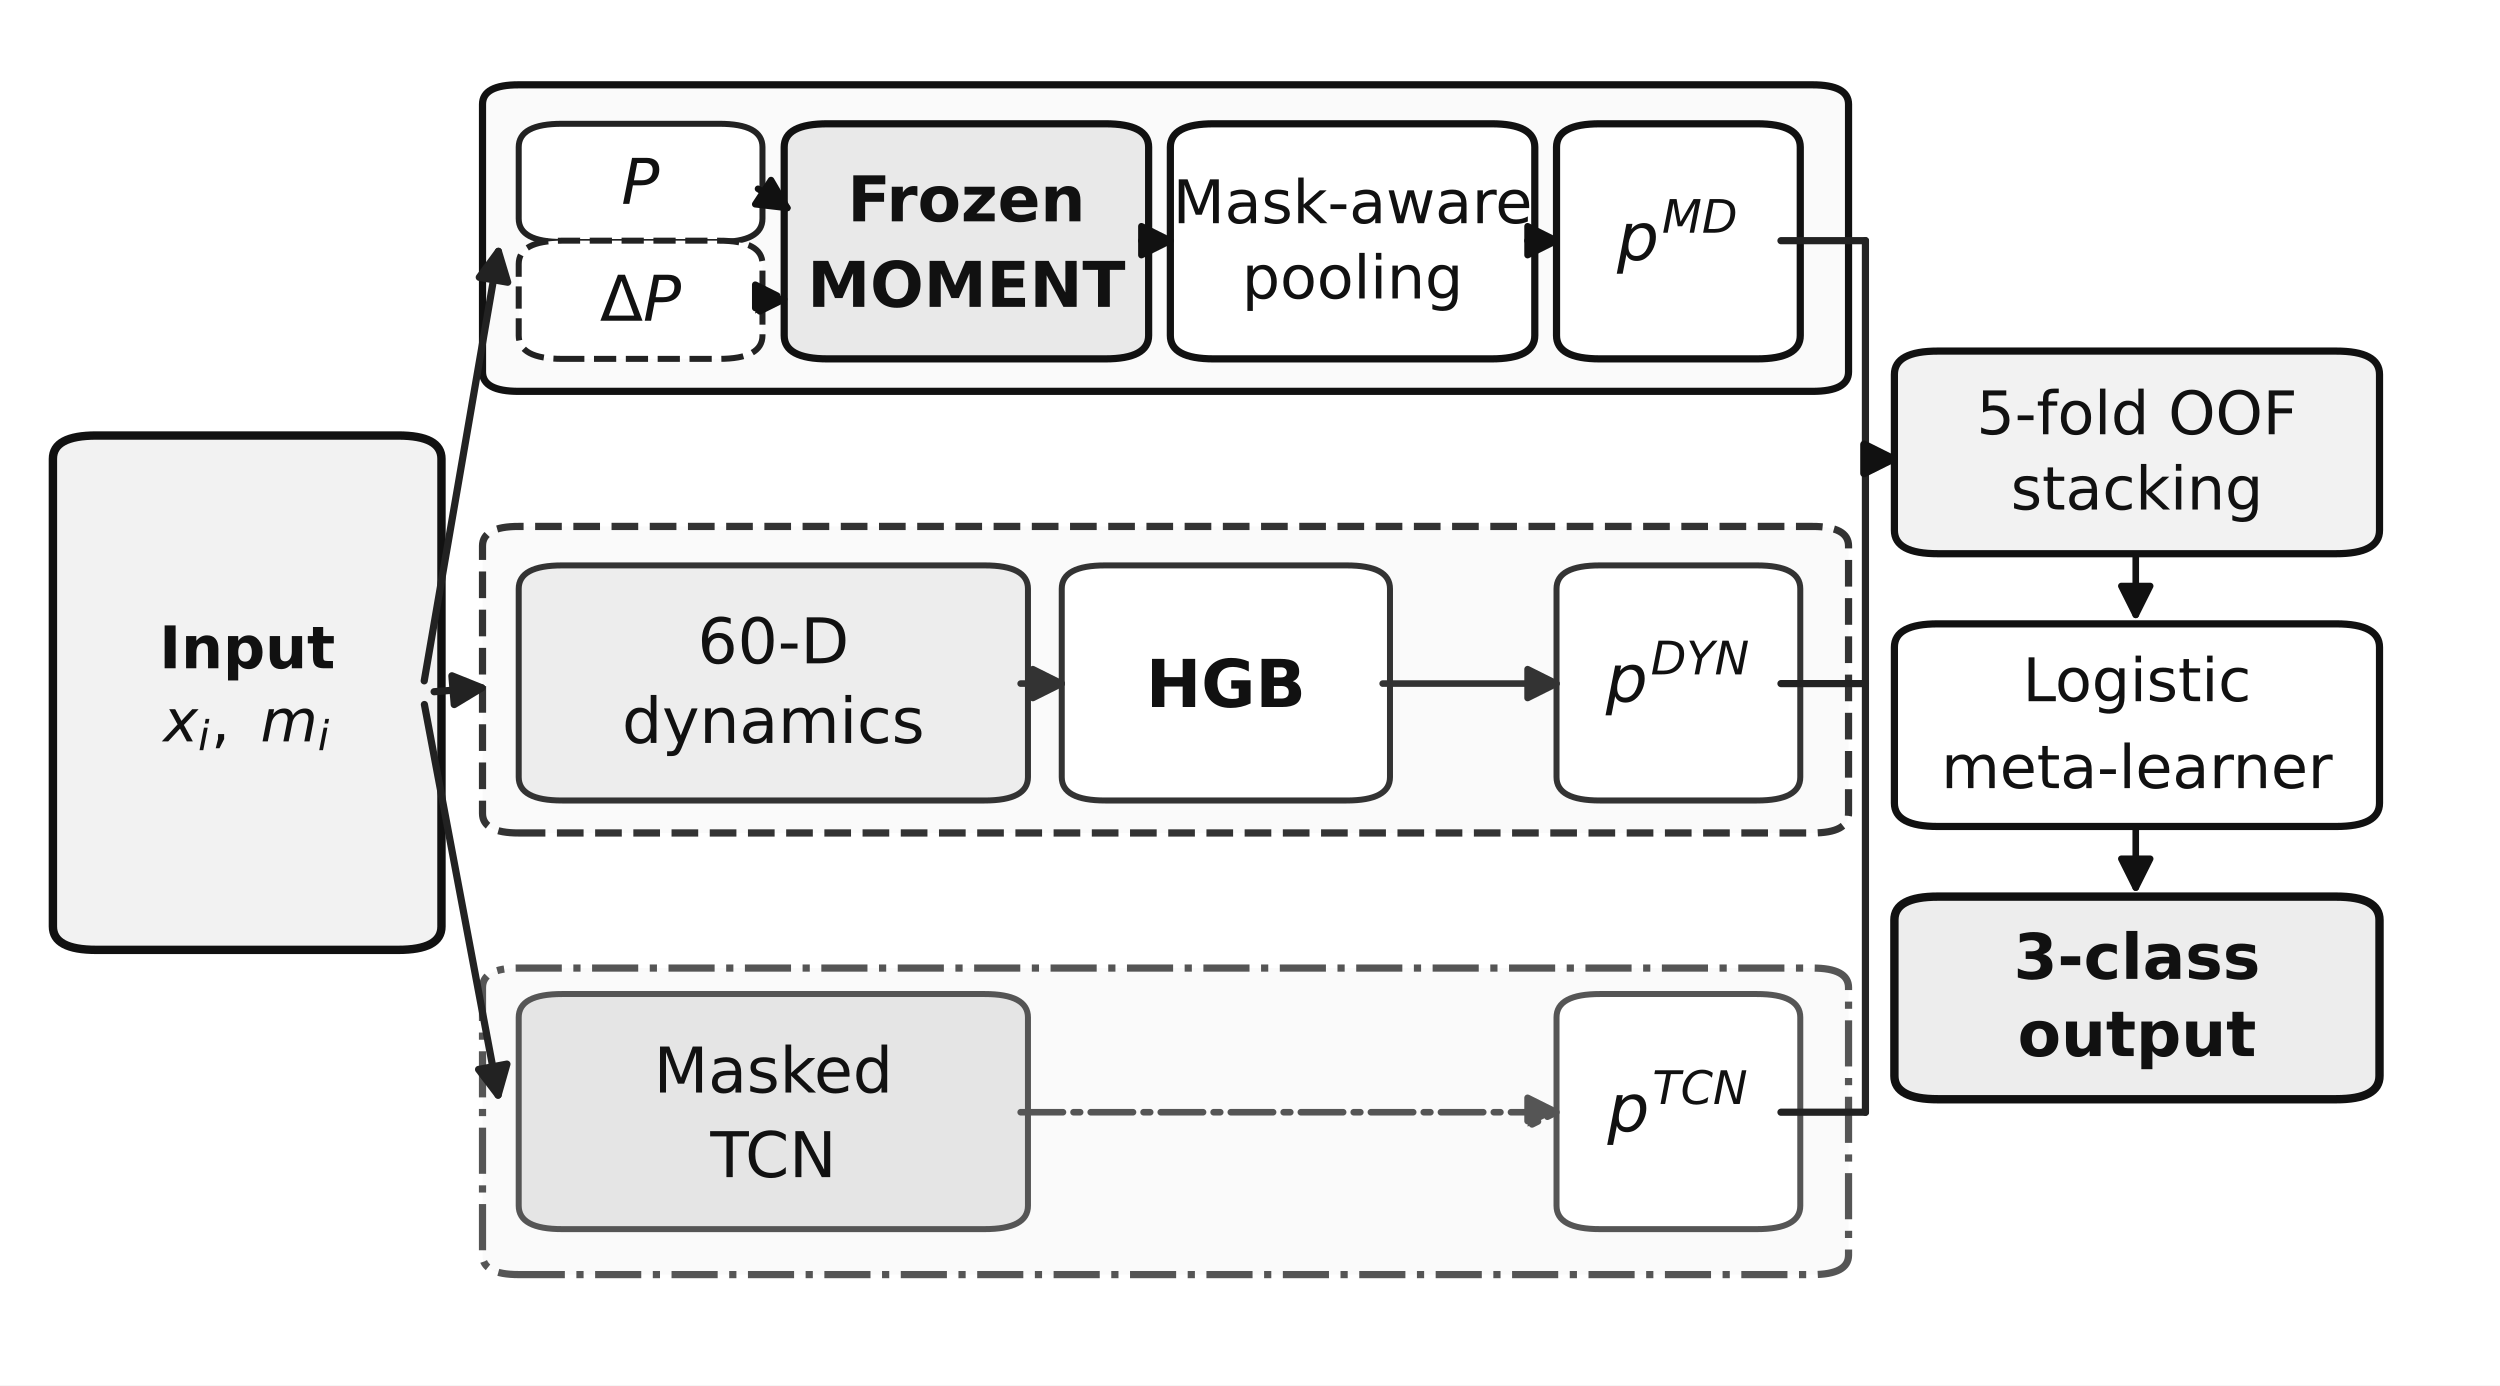
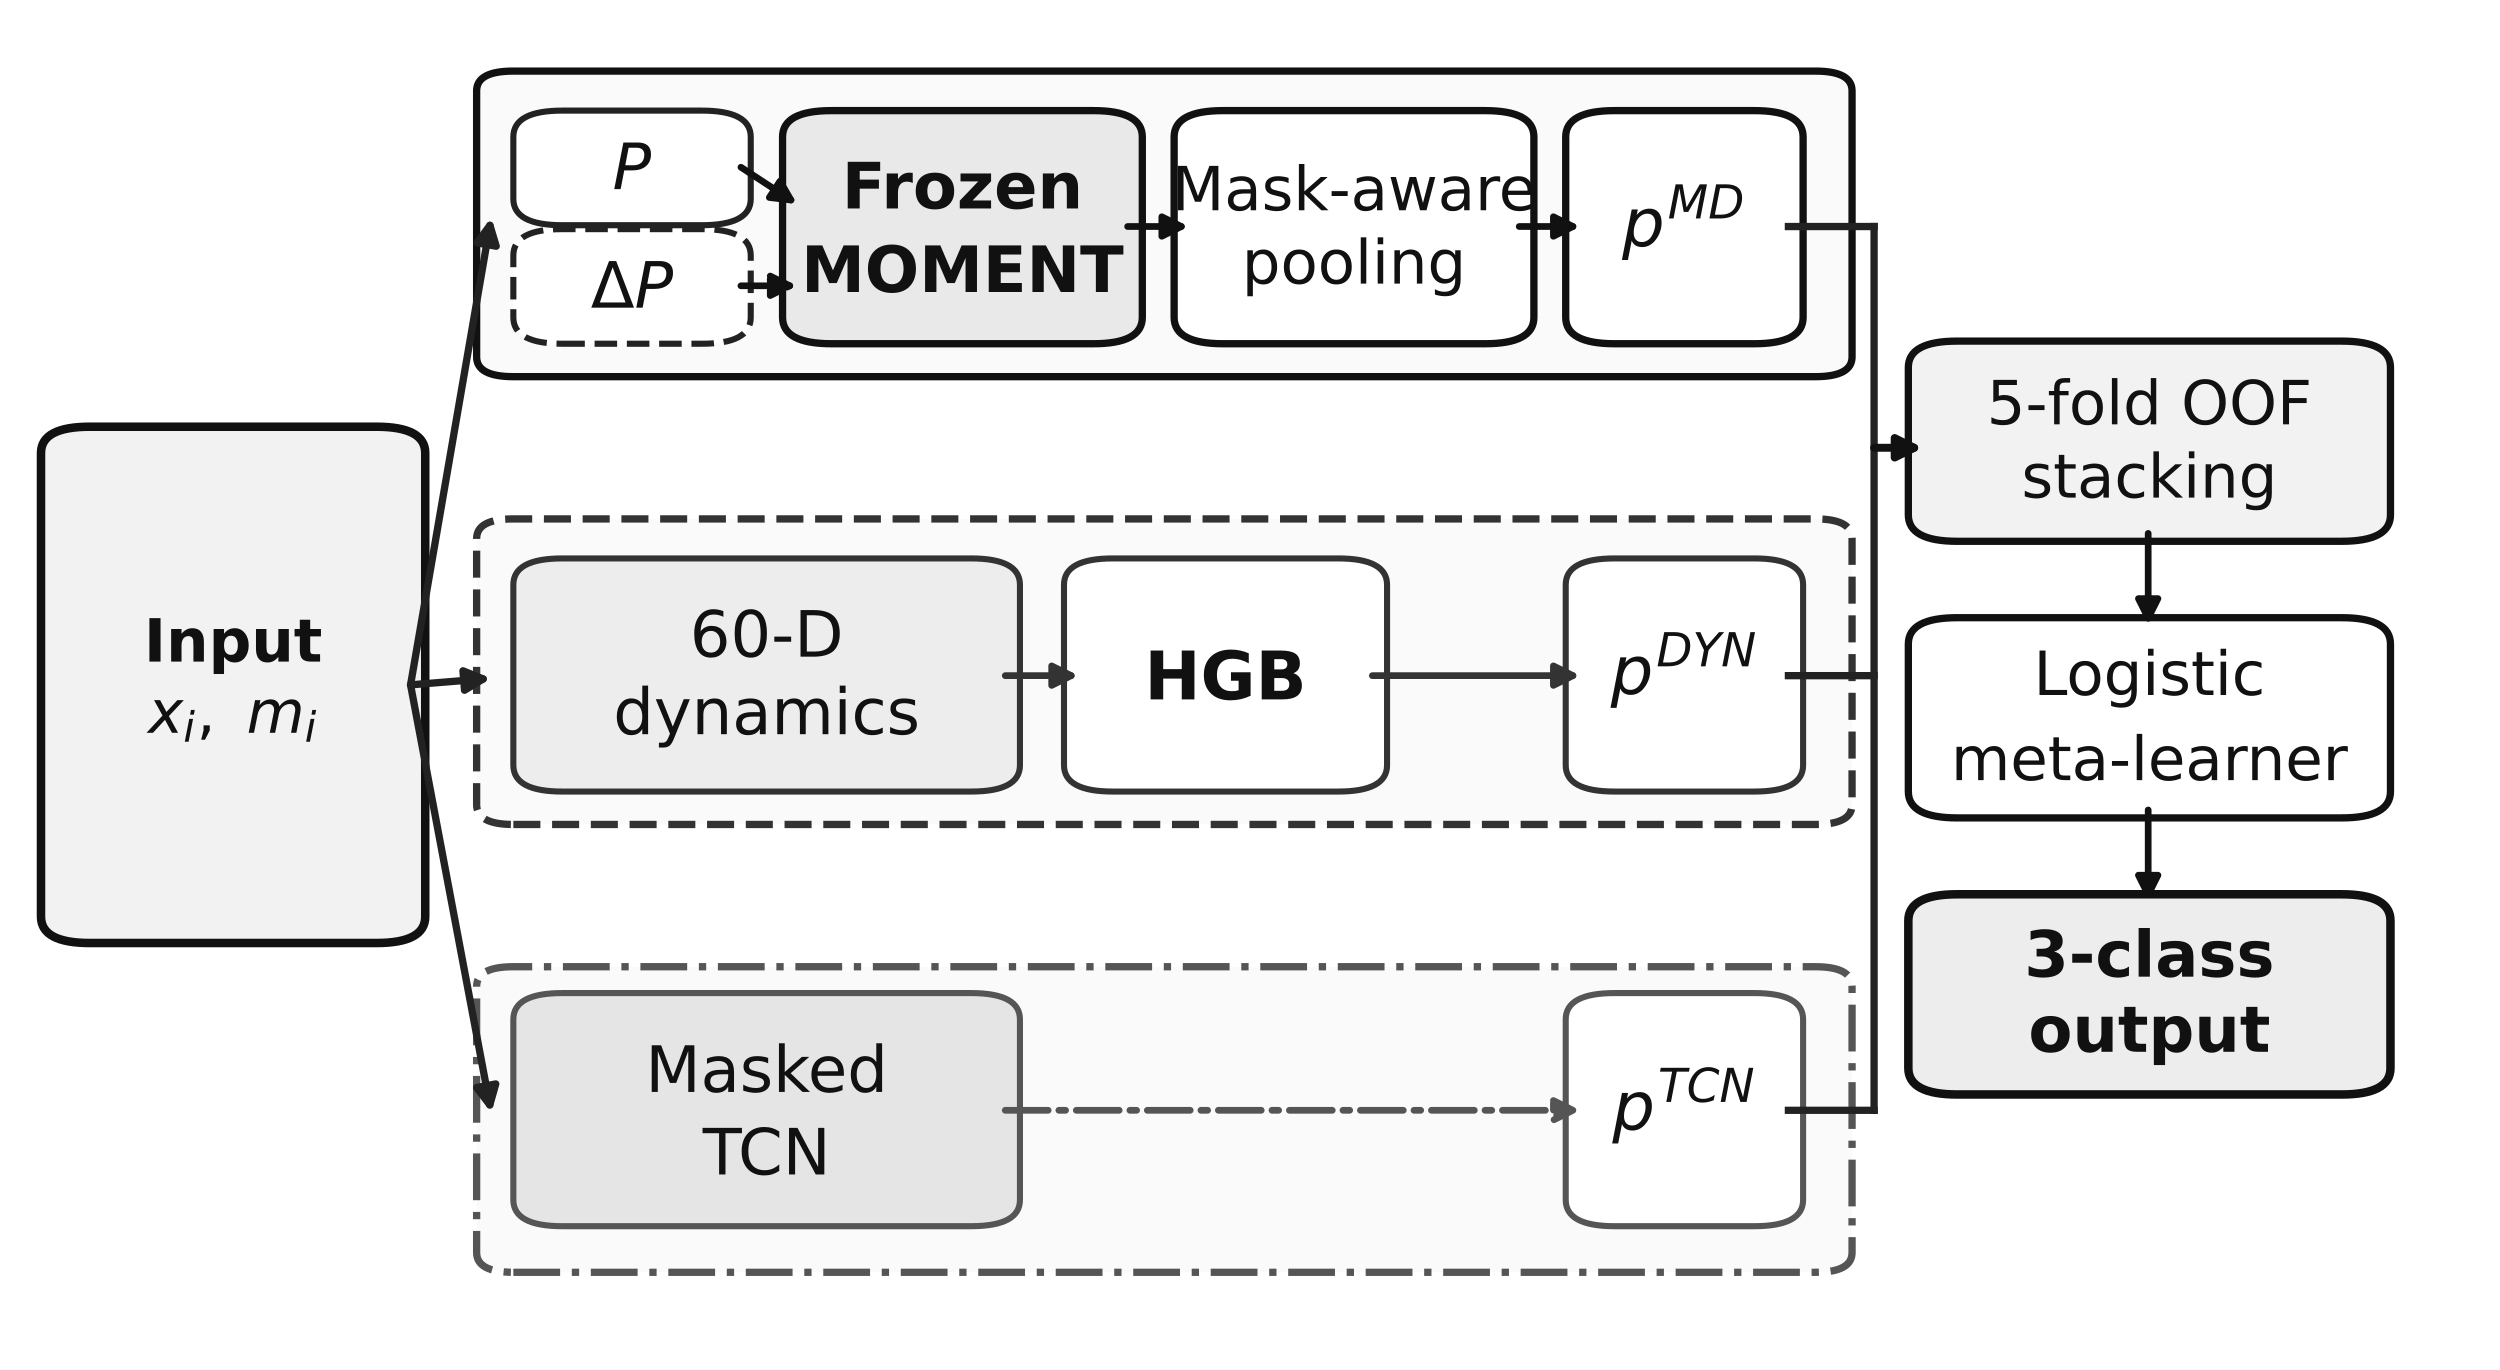
- <svg xmlns="http://www.w3.org/2000/svg" width="416.16pt" height="230.616pt" viewBox="0 0 416.16 230.616" version="1.1">
+ <svg xmlns="http://www.w3.org/2000/svg" width="410.4pt" height="224.856pt" viewBox="0 0 410.4 224.856" version="1.1">
  <defs>
    <style type="text/css">*{stroke-linejoin: round; stroke-linecap: butt}</style>
  </defs>
  <g id="figure_1">
    <g id="patch_1">
-       <path d="M 0 230.616  L 416.16 230.616  L 416.16 0  L 0 0  z " style="fill: #ffffff" />
+       <path d="M 0 224.856  L 410.4 224.856  L 410.4 0  L 0 0  z " style="fill: #ffffff" />
    </g>
    <g id="axes_1">
      <g id="patch_2">
-         <path d="M 16.039 158.119  L 66.259 158.119  Q 73.49 158.119 73.49 154.227  L 73.49 76.389  Q 73.49 72.497 66.259 72.497  L 16.039 72.497  Q 8.807 72.497 8.807 76.389  L 8.807 154.227  Q 8.807 158.119 16.039 158.119  z " clip-path="url(#pff09546312)" style="fill: #f2f2f2; stroke: #111111; stroke-width: 1.4; stroke-linejoin: miter" />
+         <path d="M 14.766 154.806  L 61.772 154.806  Q 69.807 154.806 69.807 150.482  L 69.807 74.374  Q 69.807 70.05 61.772 70.05  L 14.766 70.05  Q 6.731 70.05 6.731 74.374  L 6.731 150.482  Q 6.731 154.806 14.766 154.806  z " clip-path="url(#pe99dfea37d)" style="fill: #f2f2f2; stroke: #111111; stroke-width: 1.4; stroke-linejoin: miter" />
      </g>
      <g id="patch_3">
-         <path d="M 86.347 65.146  L 301.69 65.146  Q 307.716 65.146 307.716 61.903  L 307.716 17.362  Q 307.716 14.119 301.69 14.119  L 86.347 14.119  Q 80.32 14.119 80.32 17.362  L 80.32 61.903  Q 80.32 65.146 86.347 65.146  z " clip-path="url(#pff09546312)" style="fill: #fafafa; stroke: #111111; stroke-width: 1.2; stroke-linejoin: miter" />
+         <path d="M 84.27 61.833  L 298.007 61.833  Q 304.033 61.833 304.033 58.59  L 304.033 14.915  Q 304.033 11.671 298.007 11.671  L 84.27 11.671  Q 78.244 11.671 78.244 14.915  L 78.244 58.59  Q 78.244 61.833 84.27 61.833  z " clip-path="url(#pe99dfea37d)" style="fill: #fafafa; stroke: #111111; stroke-width: 1.2; stroke-linejoin: miter" />
      </g>
      <g id="patch_4">
-         <path d="M 86.347 138.659  L 301.69 138.659  Q 307.716 138.659 307.716 135.416  L 307.716 90.876  Q 307.716 87.632 301.69 87.632  L 86.347 87.632  Q 80.32 87.632 80.32 90.876  L 80.32 135.416  Q 80.32 138.659 86.347 138.659  z " clip-path="url(#pff09546312)" style="fill: #fafafa; stroke-dasharray: 4.44,1.92; stroke-dashoffset: 0; stroke: #333333; stroke-width: 1.2; stroke-linejoin: miter" />
+         <path d="M 84.27 135.347  L 298.007 135.347  Q 304.033 135.347 304.033 132.104  L 304.033 88.428  Q 304.033 85.185 298.007 85.185  L 84.27 85.185  Q 78.244 85.185 78.244 88.428  L 78.244 132.104  Q 78.244 135.347 84.27 135.347  z " clip-path="url(#pe99dfea37d)" style="fill: #fafafa; stroke-dasharray: 4.44,1.92; stroke-dashoffset: 0; stroke: #333333; stroke-width: 1.2; stroke-linejoin: miter" />
      </g>
      <g id="patch_5">
-         <path d="M 86.347 212.173  L 301.69 212.173  Q 307.716 212.173 307.716 208.93  L 307.716 164.389  Q 307.716 161.146 301.69 161.146  L 86.347 161.146  Q 80.32 161.146 80.32 164.389  L 80.32 208.93  Q 80.32 212.173 86.347 212.173  z " clip-path="url(#pff09546312)" style="fill: #fafafa; stroke-dasharray: 7.68,1.92,1.2,1.92; stroke-dashoffset: 0; stroke: #555555; stroke-width: 1.2; stroke-linejoin: miter" />
+         <path d="M 84.27 208.86  L 298.007 208.86  Q 304.033 208.86 304.033 205.617  L 304.033 161.941  Q 304.033 158.698 298.007 158.698  L 84.27 158.698  Q 78.244 158.698 78.244 161.941  L 78.244 205.617  Q 78.244 208.86 84.27 208.86  z " clip-path="url(#pe99dfea37d)" style="fill: #fafafa; stroke-dasharray: 7.68,1.92,1.2,1.92; stroke-dashoffset: 0; stroke: #555555; stroke-width: 1.2; stroke-linejoin: miter" />
      </g>
      <g id="patch_6">
-         <path d="M 93.578 40.281  L 119.693 40.281  Q 126.924 40.281 126.924 36.389  L 126.924 24.497  Q 126.924 20.605 119.693 20.605  L 93.578 20.605  Q 86.347 20.605 86.347 24.497  L 86.347 36.389  Q 86.347 40.281 93.578 40.281  z " clip-path="url(#pff09546312)" style="fill: #ffffff; stroke: #222222; stroke-linejoin: miter" />
+         <path d="M 92.305 36.969  L 115.206 36.969  Q 123.241 36.969 123.241 32.644  L 123.241 22.482  Q 123.241 18.158 115.206 18.158  L 92.305 18.158  Q 84.27 18.158 84.27 22.482  L 84.27 32.644  Q 84.27 36.969 92.305 36.969  z " clip-path="url(#pe99dfea37d)" style="fill: #ffffff; stroke: #222222; stroke-linejoin: miter" />
      </g>
      <g id="patch_7">
-         <path d="M 93.578 59.74  L 119.693 59.74  Q 126.924 59.74 126.924 55.849  L 126.924 43.957  Q 126.924 40.065 119.693 40.065  L 93.578 40.065  Q 86.347 40.065 86.347 43.957  L 86.347 55.849  Q 86.347 59.74 93.578 59.74  z " clip-path="url(#pff09546312)" style="fill: #ffffff; stroke-dasharray: 3.7,1.6; stroke-dashoffset: 0; stroke: #222222; stroke-linejoin: miter" />
+         <path d="M 92.305 56.428  L 115.206 56.428  Q 123.241 56.428 123.241 52.104  L 123.241 41.942  Q 123.241 37.617 115.206 37.617  L 92.305 37.617  Q 84.27 37.617 84.27 41.942  L 84.27 52.104  Q 84.27 56.428 92.305 56.428  z " clip-path="url(#pe99dfea37d)" style="fill: #ffffff; stroke-dasharray: 3.7,1.6; stroke-dashoffset: 0; stroke: #222222; stroke-linejoin: miter" />
      </g>
      <g id="patch_8">
-         <path d="M 137.772 59.74  L 183.974 59.74  Q 191.206 59.74 191.206 55.849  L 191.206 24.497  Q 191.206 20.605 183.974 20.605  L 137.772 20.605  Q 130.54 20.605 130.54 24.497  L 130.54 55.849  Q 130.54 59.74 137.772 59.74  z " clip-path="url(#pff09546312)" style="fill: #e9e9e9; stroke: #111111; stroke-width: 1.2; stroke-linejoin: miter" />
+         <path d="M 136.499 56.428  L 179.487 56.428  Q 187.523 56.428 187.523 52.104  L 187.523 22.482  Q 187.523 18.158 179.487 18.158  L 136.499 18.158  Q 128.464 18.158 128.464 22.482  L 128.464 52.104  Q 128.464 56.428 136.499 56.428  z " clip-path="url(#pe99dfea37d)" style="fill: #e9e9e9; stroke: #111111; stroke-width: 1.2; stroke-linejoin: miter" />
      </g>
      <g id="patch_9">
-         <path d="M 202.054 59.74  L 248.256 59.74  Q 255.488 59.74 255.488 55.849  L 255.488 24.497  Q 255.488 20.605 248.256 20.605  L 202.054 20.605  Q 194.822 20.605 194.822 24.497  L 194.822 55.849  Q 194.822 59.74 202.054 59.74  z " clip-path="url(#pff09546312)" style="fill: #ffffff; stroke: #111111; stroke-width: 1.2; stroke-linejoin: miter" />
+         <path d="M 200.781 56.428  L 243.769 56.428  Q 251.804 56.428 251.804 52.104  L 251.804 22.482  Q 251.804 18.158 243.769 18.158  L 200.781 18.158  Q 192.745 18.158 192.745 22.482  L 192.745 52.104  Q 192.745 56.428 200.781 56.428  z " clip-path="url(#pe99dfea37d)" style="fill: #ffffff; stroke: #111111; stroke-width: 1.2; stroke-linejoin: miter" />
      </g>
      <g id="patch_10">
-         <path d="M 266.335 59.74  L 292.45 59.74  Q 299.681 59.74 299.681 55.849  L 299.681 24.497  Q 299.681 20.605 292.45 20.605  L 266.335 20.605  Q 259.104 20.605 259.104 24.497  L 259.104 55.849  Q 259.104 59.74 266.335 59.74  z " clip-path="url(#pff09546312)" style="fill: #ffffff; stroke: #111111; stroke-width: 1.2; stroke-linejoin: miter" />
+         <path d="M 265.062 56.428  L 287.963 56.428  Q 295.998 56.428 295.998 52.104  L 295.998 22.482  Q 295.998 18.158 287.963 18.158  L 265.062 18.158  Q 257.027 18.158 257.027 22.482  L 257.027 52.104  Q 257.027 56.428 265.062 56.428  z " clip-path="url(#pe99dfea37d)" style="fill: #ffffff; stroke: #111111; stroke-width: 1.2; stroke-linejoin: miter" />
      </g>
      <g id="patch_11">
-         <path d="M 93.578 133.254  L 163.886 133.254  Q 171.118 133.254 171.118 129.362  L 171.118 98.011  Q 171.118 94.119 163.886 94.119  L 93.578 94.119  Q 86.347 94.119 86.347 98.011  L 86.347 129.362  Q 86.347 133.254 93.578 133.254  z " clip-path="url(#pff09546312)" style="fill: #ededed; stroke: #333333; stroke-linejoin: miter" />
+         <path d="M 92.305 129.941  L 159.399 129.941  Q 167.435 129.941 167.435 125.617  L 167.435 95.996  Q 167.435 91.671 159.399 91.671  L 92.305 91.671  Q 84.27 91.671 84.27 95.996  L 84.27 125.617  Q 84.27 129.941 92.305 129.941  z " clip-path="url(#pe99dfea37d)" style="fill: #ededed; stroke: #333333; stroke-linejoin: miter" />
      </g>
      <g id="patch_12">
-         <path d="M 183.974 133.254  L 224.15 133.254  Q 231.382 133.254 231.382 129.362  L 231.382 98.011  Q 231.382 94.119 224.15 94.119  L 183.974 94.119  Q 176.743 94.119 176.743 98.011  L 176.743 129.362  Q 176.743 133.254 183.974 133.254  z " clip-path="url(#pff09546312)" style="fill: #ffffff; stroke: #333333; stroke-linejoin: miter" />
+         <path d="M 182.701 129.941  L 219.663 129.941  Q 227.699 129.941 227.699 125.617  L 227.699 95.996  Q 227.699 91.671 219.663 91.671  L 182.701 91.671  Q 174.666 91.671 174.666 95.996  L 174.666 125.617  Q 174.666 129.941 182.701 129.941  z " clip-path="url(#pe99dfea37d)" style="fill: #ffffff; stroke: #333333; stroke-linejoin: miter" />
      </g>
      <g id="patch_13">
-         <path d="M 266.335 133.254  L 292.45 133.254  Q 299.681 133.254 299.681 129.362  L 299.681 98.011  Q 299.681 94.119 292.45 94.119  L 266.335 94.119  Q 259.104 94.119 259.104 98.011  L 259.104 129.362  Q 259.104 133.254 266.335 133.254  z " clip-path="url(#pff09546312)" style="fill: #ffffff; stroke: #333333; stroke-linejoin: miter" />
+         <path d="M 265.062 129.941  L 287.963 129.941  Q 295.998 129.941 295.998 125.617  L 295.998 95.996  Q 295.998 91.671 287.963 91.671  L 265.062 91.671  Q 257.027 91.671 257.027 95.996  L 257.027 125.617  Q 257.027 129.941 265.062 129.941  z " clip-path="url(#pe99dfea37d)" style="fill: #ffffff; stroke: #333333; stroke-linejoin: miter" />
      </g>
      <g id="patch_14">
-         <path d="M 93.578 204.605  L 163.886 204.605  Q 171.118 204.605 171.118 200.713  L 171.118 169.362  Q 171.118 165.47 163.886 165.47  L 93.578 165.47  Q 86.347 165.47 86.347 169.362  L 86.347 200.713  Q 86.347 204.605 93.578 204.605  z " clip-path="url(#pff09546312)" style="fill: #e5e5e5; stroke: #555555; stroke-linejoin: miter" />
+         <path d="M 92.305 201.293  L 159.399 201.293  Q 167.435 201.293 167.435 196.968  L 167.435 167.347  Q 167.435 163.023 159.399 163.023  L 92.305 163.023  Q 84.27 163.023 84.27 167.347  L 84.27 196.968  Q 84.27 201.293 92.305 201.293  z " clip-path="url(#pe99dfea37d)" style="fill: #e5e5e5; stroke: #555555; stroke-linejoin: miter" />
      </g>
      <g id="patch_15">
-         <path d="M 266.335 204.605  L 292.45 204.605  Q 299.681 204.605 299.681 200.713  L 299.681 169.362  Q 299.681 165.47 292.45 165.47  L 266.335 165.47  Q 259.104 165.47 259.104 169.362  L 259.104 200.713  Q 259.104 204.605 266.335 204.605  z " clip-path="url(#pff09546312)" style="fill: #ffffff; stroke: #555555; stroke-linejoin: miter" />
+         <path d="M 265.062 201.293  L 287.963 201.293  Q 295.998 201.293 295.998 196.968  L 295.998 167.347  Q 295.998 163.023 287.963 163.023  L 265.062 163.023  Q 257.027 163.023 257.027 167.347  L 257.027 196.968  Q 257.027 201.293 265.062 201.293  z " clip-path="url(#pe99dfea37d)" style="fill: #ffffff; stroke: #555555; stroke-linejoin: miter" />
      </g>
      <g id="patch_16">
-         <path d="M 322.582 92.173  L 388.872 92.173  Q 396.104 92.173 396.104 88.281  L 396.104 62.335  Q 396.104 58.443 388.872 58.443  L 322.582 58.443  Q 315.35 58.443 315.35 62.335  L 315.35 88.281  Q 315.35 92.173 322.582 92.173  z " clip-path="url(#pff09546312)" style="fill: #f2f2f2; stroke: #111111; stroke-width: 1.2; stroke-linejoin: miter" />
+         <path d="M 321.309 88.86  L 384.385 88.86  Q 392.42 88.86 392.42 84.536  L 392.42 60.32  Q 392.42 55.996 384.385 55.996  L 321.309 55.996  Q 313.273 55.996 313.273 60.32  L 313.273 84.536  Q 313.273 88.86 321.309 88.86  z " clip-path="url(#pe99dfea37d)" style="fill: #f2f2f2; stroke: #111111; stroke-width: 1.2; stroke-linejoin: miter" />
      </g>
      <g id="patch_17">
-         <path d="M 322.582 137.578  L 388.872 137.578  Q 396.104 137.578 396.104 133.686  L 396.104 107.74  Q 396.104 103.849 388.872 103.849  L 322.582 103.849  Q 315.35 103.849 315.35 107.74  L 315.35 133.686  Q 315.35 137.578 322.582 137.578  z " clip-path="url(#pff09546312)" style="fill: #ffffff; stroke: #111111; stroke-width: 1.2; stroke-linejoin: miter" />
+         <path d="M 321.309 134.266  L 384.385 134.266  Q 392.42 134.266 392.42 129.941  L 392.42 105.725  Q 392.42 101.401 384.385 101.401  L 321.309 101.401  Q 313.273 101.401 313.273 105.725  L 313.273 129.941  Q 313.273 134.266 321.309 134.266  z " clip-path="url(#pe99dfea37d)" style="fill: #ffffff; stroke: #111111; stroke-width: 1.2; stroke-linejoin: miter" />
      </g>
      <g id="patch_18">
-         <path d="M 322.582 182.984  L 388.872 182.984  Q 396.104 182.984 396.104 179.092  L 396.104 153.146  Q 396.104 149.254 388.872 149.254  L 322.582 149.254  Q 315.35 149.254 315.35 153.146  L 315.35 179.092  Q 315.35 182.984 322.582 182.984  z " clip-path="url(#pff09546312)" style="fill: #ededed; stroke: #111111; stroke-width: 1.4; stroke-linejoin: miter" />
+         <path d="M 321.309 179.671  L 384.385 179.671  Q 392.42 179.671 392.42 175.347  L 392.42 151.131  Q 392.42 146.806 384.385 146.806  L 321.309 146.806  Q 313.273 146.806 313.273 151.131  L 313.273 175.347  Q 313.273 179.671 321.309 179.671  z " clip-path="url(#pe99dfea37d)" style="fill: #ededed; stroke: #111111; stroke-width: 1.4; stroke-linejoin: miter" />
      </g>
      <g id="text_1">
-         <text style="font-weight: 700; font-size: 9.8px; font-family: 'DejaVu Sans'; fill: #111111" transform="translate(26.50002 111.2464)">Input</text>
-         <g style="fill: #111111" transform="translate(27.18372 123.932)">
+         <text style="font-weight: 700; font-size: 9.8px; font-family: 'DejaVu Sans'; fill: #111111" transform="translate(23.62002 108.6114)">Input</text>
+         <g style="fill: #111111" transform="translate(24.30372 120.807)">
          <text>
            <tspan x="0" y="-0.516" style="font-style: oblique; font-size: 9.8px; font-family: 'DejaVu Sans'; fill: #111111">x</tspan>
            <tspan x="16.175" y="-0.516" style="font-style: oblique; font-size: 9.8px; font-family: 'DejaVu Sans'; fill: #111111">m</tspan>
            <tspan x="5.798" y="0.954" style="font-style: oblique; font-size: 6.86px; font-family: 'DejaVu Sans'; fill: #111111">i</tspan>
            <tspan x="25.718" y="0.954" style="font-style: oblique; font-size: 6.86px; font-family: 'DejaVu Sans'; fill: #111111">i</tspan>
            <tspan x="7.971" y="-0.516" style="font-size: 9.8px; font-family: 'DejaVu Sans'; fill: #111111">,</tspan>
          </text>
        </g>
      </g>
      <g id="text_2">
-         <g style="fill: #111111" transform="translate(103.4331 34.27572)">
+         <g style="fill: #111111" transform="translate(100.5531 31.39572)">
          <text>
            <tspan x="0" y="-0.344" style="font-style: oblique; font-size: 10.5px; font-family: 'DejaVu Sans'; fill: #111111">P</tspan>
          </text>
        </g>
      </g>
      <g id="text_3">
-         <g style="fill: #111111" transform="translate(99.8631 53.73516)">
+         <g style="fill: #111111" transform="translate(96.9831 50.85516)">
          <text>
            <tspan x="0" y="-0.344" style="font-size: 10.5px; font-family: 'DejaVu Sans'; fill: #111111">Δ</tspan>
            <tspan x="7.183" y="-0.344" style="font-style: oblique; font-size: 10.5px; font-family: 'DejaVu Sans'; fill: #111111">P</tspan>
          </text>
        </g>
      </g>
      <g id="text_4">
-         <text style="font-weight: 700; font-size: 10.5px; font-family: 'DejaVu Sans'; fill: #111111" transform="translate(141.0725 36.83837)">Frozen</text>
-         <text style="font-weight: 700; font-size: 10.5px; font-family: 'DejaVu Sans'; fill: #111111" transform="translate(134.3993 51.08228)">MOMENT</text>
+         <text style="font-weight: 700; font-size: 10.5px; font-family: 'DejaVu Sans'; fill: #111111" transform="translate(138.1925 34.22087)">Frozen</text>
+         <text style="font-weight: 700; font-size: 10.5px; font-family: 'DejaVu Sans'; fill: #111111" transform="translate(131.5193 47.93978)">MOMENT</text>
      </g>
      <g id="text_5">
-         <text style="font-size: 10px; font-family: 'DejaVu Sans'; fill: #111111" transform="translate(195.2337 37.15107)">Mask-aware</text>
-         <text style="font-size: 10px; font-family: 'DejaVu Sans'; fill: #111111" transform="translate(206.7407 49.68232)">pooling</text>
+         <text style="font-size: 10px; font-family: 'DejaVu Sans'; fill: #111111" transform="translate(192.3537 34.52107)">Mask-aware</text>
+         <text style="font-size: 10px; font-family: 'DejaVu Sans'; fill: #111111" transform="translate(203.8607 46.55232)">pooling</text>
      </g>
      <g id="text_6">
-         <g style="fill: #111111" transform="translate(269.1624 44.13294)">
+         <g style="fill: #111111" transform="translate(266.2824 41.25294)">
          <text>
            <tspan x="0" y="-0.846" style="font-style: oblique; font-size: 11px; font-family: 'DejaVu Sans'; fill: #111111">p</tspan>
            <tspan x="7.493" y="-5.389" style="font-style: oblique; font-size: 7.7px; font-family: 'DejaVu Sans'; fill: #111111">M</tspan>
            <tspan x="14.137" y="-5.389" style="font-style: oblique; font-size: 7.7px; font-family: 'DejaVu Sans'; fill: #111111">D</tspan>
          </text>
        </g>
      </g>
      <g id="text_7">
-         <text style="font-size: 10.5px; font-family: 'DejaVu Sans'; fill: #111111" transform="translate(116.1152 110.4207)">60-D</text>
-         <text style="font-size: 10.5px; font-family: 'DejaVu Sans'; fill: #111111" transform="translate(103.5537 123.6712)">dynamics</text>
+         <text style="font-size: 10.5px; font-family: 'DejaVu Sans'; fill: #111111" transform="translate(113.2352 107.8032)">60-D</text>
+         <text style="font-size: 10.5px; font-family: 'DejaVu Sans'; fill: #111111" transform="translate(100.6737 120.5287)">dynamics</text>
      </g>
      <g id="text_8">
-         <text style="font-weight: 700; font-size: 11px; font-family: 'DejaVu Sans'; text-anchor: middle; fill: #111111" x="204.062" y="117.69" transform="rotate(-0 204.0624 117.6902)">HGB</text>
+         <text style="font-weight: 700; font-size: 11px; font-family: 'DejaVu Sans'; text-anchor: middle; fill: #111111" x="201.182" y="114.81" transform="rotate(-0 201.1824 114.8102)">HGB</text>
      </g>
      <g id="text_9">
-         <g style="fill: #111111" transform="translate(267.2924 117.6464)">
+         <g style="fill: #111111" transform="translate(264.4124 114.7664)">
          <text>
            <tspan x="0" y="-0.846" style="font-style: oblique; font-size: 11px; font-family: 'DejaVu Sans'; fill: #111111">p</tspan>
            <tspan x="7.493" y="-5.389" style="font-style: oblique; font-size: 7.7px; font-family: 'DejaVu Sans'; fill: #111111">D</tspan>
            <tspan x="13.423" y="-5.389" style="font-style: oblique; font-size: 7.7px; font-family: 'DejaVu Sans'; fill: #111111">Y</tspan>
            <tspan x="18.126" y="-5.389" style="font-style: oblique; font-size: 7.7px; font-family: 'DejaVu Sans'; fill: #111111">N</tspan>
          </text>
        </g>
      </g>
      <g id="text_10">
-         <text style="font-size: 10.5px; font-family: 'DejaVu Sans'; fill: #111111" transform="translate(108.8341 181.8647)">Masked</text>
-         <text style="font-size: 10.5px; font-family: 'DejaVu Sans'; fill: #111111" transform="translate(118.2398 195.947)">TCN</text>
+         <text style="font-size: 10.5px; font-family: 'DejaVu Sans'; fill: #111111" transform="translate(105.9541 179.2472)">Masked</text>
+         <text style="font-size: 10.5px; font-family: 'DejaVu Sans'; fill: #111111" transform="translate(115.3598 192.8045)">TCN</text>
      </g>
      <g id="text_11">
-         <g style="fill: #111111" transform="translate(267.5674 189.0527)">
+         <g style="fill: #111111" transform="translate(264.6874 186.1727)">
          <text>
            <tspan x="0" y="-0.737" style="font-style: oblique; font-size: 11px; font-family: 'DejaVu Sans'; fill: #111111">p</tspan>
            <tspan x="7.493" y="-5.28" style="font-style: oblique; font-size: 7.7px; font-family: 'DejaVu Sans'; fill: #111111">T</tspan>
            <tspan x="12.197" y="-5.28" style="font-style: oblique; font-size: 7.7px; font-family: 'DejaVu Sans'; fill: #111111">C</tspan>
            <tspan x="17.573" y="-5.28" style="font-style: oblique; font-size: 7.7px; font-family: 'DejaVu Sans'; fill: #111111">N</tspan>
          </text>
        </g>
      </g>
      <g id="text_12">
-         <text style="font-size: 10px; font-family: 'DejaVu Sans'; fill: #111111" transform="translate(329.0221 72.28616)">5-fold OOF</text>
-         <text style="font-size: 10px; font-family: 'DejaVu Sans'; fill: #111111" transform="translate(334.7213 84.81741)">stacking</text>
+         <text style="font-size: 10px; font-family: 'DejaVu Sans'; fill: #111111" transform="translate(326.1421 69.65617)">5-fold OOF</text>
+         <text style="font-size: 10px; font-family: 'DejaVu Sans'; fill: #111111" transform="translate(331.8413 81.68742)">stacking</text>
      </g>
      <g id="text_13">
-         <text style="font-size: 10px; font-family: 'DejaVu Sans'; fill: #111111" transform="translate(336.7026 116.7228)">Logistic</text>
-         <text style="font-size: 10px; font-family: 'DejaVu Sans'; fill: #111111" transform="translate(323.1534 131.1915)">meta-learner</text>
+         <text style="font-size: 10px; font-family: 'DejaVu Sans'; fill: #111111" transform="translate(333.8226 114.0928)">Logistic</text>
+         <text style="font-size: 10px; font-family: 'DejaVu Sans'; fill: #111111" transform="translate(320.2734 128.0615)">meta-learner</text>
      </g>
      <g id="text_14">
-         <text style="font-weight: 700; font-size: 10.5px; font-family: 'DejaVu Sans'; fill: #111111" transform="translate(335.1911 162.9458)">3-class</text>
-         <text style="font-weight: 700; font-size: 10.5px; font-family: 'DejaVu Sans'; fill: #111111" transform="translate(335.8687 175.8009)">output</text>
+         <text style="font-weight: 700; font-size: 10.5px; font-family: 'DejaVu Sans'; fill: #111111" transform="translate(332.3111 160.3283)">3-class</text>
+         <text style="font-weight: 700; font-size: 10.5px; font-family: 'DejaVu Sans'; fill: #111111" transform="translate(332.9887 172.6584)">output</text>
      </g>
      <g id="patch_19">
-         <path d="M 70.617 113.336  Q 76.906 76.927 82.966 41.841  " clip-path="url(#pff09546312)" style="fill: none; stroke: #222222; stroke-width: 1.2; stroke-linecap: round" />
-         <path d="M 79.784 46.162  L 82.966 41.841  L 84.514 46.979  z " clip-path="url(#pff09546312)" style="fill: #222222; stroke: #222222; stroke-width: 1.2; stroke-linecap: round" />
+         <path d="M 67.396 112.428  Q 74.025 74.05 80.426 36.993  " clip-path="url(#pe99dfea37d)" style="fill: none; stroke: #222222; stroke-width: 1.2; stroke-linecap: round" />
+         <path d="M 78.305 39.874  L 80.426 36.993  L 81.458 40.419  z " clip-path="url(#pe99dfea37d)" style="fill: #222222; stroke: #222222; stroke-width: 1.2; stroke-linecap: round" />
      </g>
      <g id="patch_20">
-         <path d="M 72.267 115.146  Q 76.904 114.768 80.203 114.499  " clip-path="url(#pff09546312)" style="fill: none; stroke: #222222; stroke-width: 1.2; stroke-linecap: round" />
-         <path d="M 75.224 112.497  L 80.203 114.499  L 75.614 117.281  z " clip-path="url(#pff09546312)" style="fill: #222222; stroke: #222222; stroke-width: 1.2; stroke-linecap: round" />
+         <path d="M 67.396 112.428  Q 74.025 111.887 79.317 111.456  " clip-path="url(#pe99dfea37d)" style="fill: none; stroke: #222222; stroke-width: 1.2; stroke-linecap: round" />
+         <path d="M 75.998 110.121  L 79.317 111.456  L 76.258 113.311  z " clip-path="url(#pe99dfea37d)" style="fill: #222222; stroke: #222222; stroke-width: 1.2; stroke-linecap: round" />
      </g>
      <g id="patch_21">
-         <path d="M 70.648 117.277  Q 76.906 150.446 82.915 182.296  " clip-path="url(#pff09546312)" style="fill: none; stroke: #222222; stroke-width: 1.2; stroke-linecap: round" />
-         <path d="M 84.384 177.135  L 82.915 182.296  L 79.667 178.024  z " clip-path="url(#pff09546312)" style="fill: #222222; stroke: #222222; stroke-width: 1.2; stroke-linecap: round" />
+         <path d="M 67.396 112.428  Q 74.025 147.563 80.406 181.38  " clip-path="url(#pe99dfea37d)" style="fill: none; stroke: #222222; stroke-width: 1.2; stroke-linecap: round" />
+         <path d="M 81.385 177.939  L 80.406 181.38  L 78.24 178.532  z " clip-path="url(#pe99dfea37d)" style="fill: #222222; stroke: #222222; stroke-width: 1.2; stroke-linecap: round" />
      </g>
      <g id="patch_22">
-         <path d="M 126.186 31.43  Q 129.133 33.361 131.052 34.618  " clip-path="url(#pff09546312)" style="fill: none; stroke: #111111; stroke-width: 1.1; stroke-linecap: round" />
-         <path d="M 128.352 29.98  L 131.052 34.618  L 125.721 33.995  z " clip-path="url(#pff09546312)" style="fill: #111111; stroke: #111111; stroke-width: 1.1; stroke-linecap: round" />
+         <path d="M 121.634 27.455  Q 126.254 30.482 129.846 32.835  " clip-path="url(#pe99dfea37d)" style="fill: none; stroke: #111111; stroke-width: 1.1; stroke-linecap: round" />
+         <path d="M 128.046 29.743  L 129.846 32.835  L 126.292 32.42  z " clip-path="url(#pe99dfea37d)" style="fill: #111111; stroke: #111111; stroke-width: 1.1; stroke-linecap: round" />
      </g>
      <g id="patch_23">
-         <path d="M 126.513 49.795  Q 129.135 49.795 130.527 49.795  " clip-path="url(#pff09546312)" style="fill: none; stroke-dasharray: 4.07,1.76; stroke-dashoffset: 0; stroke: #111111; stroke-width: 1.1; stroke-linecap: round" />
-         <path d="M 125.727 47.395  L 130.527 49.795  L 125.727 52.195  z " clip-path="url(#pff09546312)" style="fill: #111111; stroke-dasharray: 4.07,1.76; stroke-dashoffset: 0; stroke: #111111; stroke-width: 1.1; stroke-linecap: round" />
+         <path d="M 121.634 46.915  Q 126.254 46.915 129.645 46.915  " clip-path="url(#pe99dfea37d)" style="fill: none; stroke-dasharray: 4.07,1.76; stroke-dashoffset: 0; stroke: #111111; stroke-width: 1.1; stroke-linecap: round" />
+         <path d="M 126.445 45.315  L 129.645 46.915  L 126.445 48.515  z " clip-path="url(#pe99dfea37d)" style="fill: #111111; stroke-dasharray: 4.07,1.76; stroke-dashoffset: 0; stroke: #111111; stroke-width: 1.1; stroke-linecap: round" />
      </g>
      <g id="patch_24">
-         <path d="M 189.988 40.065  Q 193.012 40.065 194.806 40.065  " clip-path="url(#pff09546312)" style="fill: none; stroke: #111111; stroke-width: 1.1; stroke-linecap: round" />
-         <path d="M 190.006 37.665  L 194.806 40.065  L 190.006 42.465  z " clip-path="url(#pff09546312)" style="fill: #111111; stroke: #111111; stroke-width: 1.1; stroke-linecap: round" />
+         <path d="M 185.112 37.185  Q 190.134 37.185 193.926 37.185  " clip-path="url(#pe99dfea37d)" style="fill: none; stroke: #111111; stroke-width: 1.1; stroke-linecap: round" />
+         <path d="M 190.726 35.585  L 193.926 37.185  L 190.726 38.785  z " clip-path="url(#pe99dfea37d)" style="fill: #111111; stroke: #111111; stroke-width: 1.1; stroke-linecap: round" />
      </g>
      <g id="patch_25">
-         <path d="M 254.27 40.065  Q 257.294 40.065 259.088 40.065  " clip-path="url(#pff09546312)" style="fill: none; stroke: #111111; stroke-width: 1.1; stroke-linecap: round" />
-         <path d="M 254.288 37.665  L 259.088 40.065  L 254.288 42.465  z " clip-path="url(#pff09546312)" style="fill: #111111; stroke: #111111; stroke-width: 1.1; stroke-linecap: round" />
+         <path d="M 249.394 37.185  Q 254.416 37.185 258.208 37.185  " clip-path="url(#pe99dfea37d)" style="fill: none; stroke: #111111; stroke-width: 1.1; stroke-linecap: round" />
+         <path d="M 255.008 35.585  L 258.208 37.185  L 255.008 38.785  z " clip-path="url(#pe99dfea37d)" style="fill: #111111; stroke: #111111; stroke-width: 1.1; stroke-linecap: round" />
      </g>
      <g id="patch_26">
-         <path d="M 169.902 113.794  Q 173.93 113.794 176.729 113.794  " clip-path="url(#pff09546312)" style="fill: none; stroke: #333333; stroke-width: 1.1; stroke-linecap: round" />
-         <path d="M 171.929 111.394  L 176.729 113.794  L 171.929 116.194  z " clip-path="url(#pff09546312)" style="fill: #333333; stroke: #333333; stroke-width: 1.1; stroke-linecap: round" />
+         <path d="M 165.024 110.914  Q 171.05 110.914 175.847 110.914  " clip-path="url(#pe99dfea37d)" style="fill: none; stroke: #333333; stroke-width: 1.1; stroke-linecap: round" />
+         <path d="M 172.647 109.314  L 175.847 110.914  L 172.647 112.514  z " clip-path="url(#pe99dfea37d)" style="fill: #333333; stroke: #333333; stroke-width: 1.1; stroke-linecap: round" />
      </g>
      <g id="patch_27">
-         <path d="M 230.165 113.794  Q 245.242 113.794 259.09 113.794  " clip-path="url(#pff09546312)" style="fill: none; stroke: #333333; stroke-width: 1.1; stroke-linecap: round" />
-         <path d="M 254.29 111.394  L 259.09 113.794  L 254.29 116.194  z " clip-path="url(#pff09546312)" style="fill: #333333; stroke: #333333; stroke-width: 1.1; stroke-linecap: round" />
+         <path d="M 225.288 110.914  Q 242.363 110.914 258.208 110.914  " clip-path="url(#pe99dfea37d)" style="fill: none; stroke: #333333; stroke-width: 1.1; stroke-linecap: round" />
+         <path d="M 255.008 109.314  L 258.208 110.914  L 255.008 112.514  z " clip-path="url(#pe99dfea37d)" style="fill: #333333; stroke: #333333; stroke-width: 1.1; stroke-linecap: round" />
      </g>
      <g id="patch_28">
-         <path d="M 169.906 185.146  Q 215.112 185.146 259.088 185.146  " clip-path="url(#pff09546312)" style="fill: none; stroke-dasharray: 7.04,1.76,1.1,1.76; stroke-dashoffset: 0; stroke: #555555; stroke-width: 1.1; stroke-linecap: round" />
-         <path d="M 254.288 182.746  L 259.088 185.146  L 254.288 187.546  z " clip-path="url(#pff09546312)" style="fill: #555555; stroke-dasharray: 7.04,1.76,1.1,1.76; stroke-dashoffset: 0; stroke: #555555; stroke-width: 1.1; stroke-linecap: round" />
+         <path d="M 165.024 182.266  Q 212.231 182.266 258.208 182.266  " clip-path="url(#pe99dfea37d)" style="fill: none; stroke-dasharray: 7.04,1.76,1.1,1.76; stroke-dashoffset: 0; stroke: #555555; stroke-width: 1.1; stroke-linecap: round" />
+         <path d="M 255.008 180.666  L 258.208 182.266  L 255.008 183.866  z " clip-path="url(#pe99dfea37d)" style="fill: #555555; stroke-dasharray: 7.04,1.76,1.1,1.76; stroke-dashoffset: 0; stroke: #555555; stroke-width: 1.1; stroke-linecap: round" />
      </g>
      <g id="line2d_1">
-         <path d="M 296.467 40.065  L 310.529 40.065  " clip-path="url(#pff09546312)" style="fill: none; stroke: #222222; stroke-width: 1.2; stroke-linecap: round" />
+         <path d="M 293.587 37.185  L 307.649 37.185  " clip-path="url(#pe99dfea37d)" style="fill: none; stroke: #222222; stroke-width: 1.2; stroke-linecap: square" />
      </g>
      <g id="line2d_2">
-         <path d="M 296.467 113.794  L 310.529 113.794  " clip-path="url(#pff09546312)" style="fill: none; stroke: #222222; stroke-width: 1.2; stroke-linecap: round" />
+         <path d="M 293.587 110.914  L 307.649 110.914  " clip-path="url(#pe99dfea37d)" style="fill: none; stroke: #222222; stroke-width: 1.2; stroke-linecap: square" />
      </g>
      <g id="line2d_3">
-         <path d="M 296.467 185.146  L 310.529 185.146  " clip-path="url(#pff09546312)" style="fill: none; stroke: #222222; stroke-width: 1.2; stroke-linecap: round" />
+         <path d="M 293.587 182.266  L 307.649 182.266  " clip-path="url(#pe99dfea37d)" style="fill: none; stroke: #222222; stroke-width: 1.2; stroke-linecap: square" />
      </g>
      <g id="line2d_4">
-         <path d="M 310.529 185.146  L 310.529 40.065  " clip-path="url(#pff09546312)" style="fill: none; stroke: #222222; stroke-width: 1.2; stroke-linecap: round" />
+         <path d="M 307.649 182.266  L 307.649 37.185  " clip-path="url(#pe99dfea37d)" style="fill: none; stroke: #222222; stroke-width: 1.2; stroke-linecap: square" />
      </g>
      <g id="patch_29">
-         <path d="M 312.526 76.389  Q 314.544 76.389 315.109 76.389  " clip-path="url(#pff09546312)" style="fill: none; stroke: #111111; stroke-width: 1.3; stroke-linecap: round" />
-         <path d="M 310.309 73.989  L 315.109 76.389  L 310.309 78.789  z " clip-path="url(#pff09546312)" style="fill: #111111; stroke: #111111; stroke-width: 1.3; stroke-linecap: round" />
+         <path d="M 307.649 73.509  Q 311.666 73.509 314.231 73.509  " clip-path="url(#pe99dfea37d)" style="fill: none; stroke: #111111; stroke-width: 1.3; stroke-linecap: round" />
+         <path d="M 311.031 71.909  L 314.231 73.509  L 311.031 75.109  z " clip-path="url(#pe99dfea37d)" style="fill: #111111; stroke: #111111; stroke-width: 1.3; stroke-linecap: round" />
      </g>
      <g id="patch_30">
-         <path d="M 355.526 92.442  Q 355.526 98.011 355.526 102.35  " clip-path="url(#pff09546312)" style="fill: none; stroke: #111111; stroke-width: 1.1; stroke-linecap: round" />
-         <path d="M 357.926 97.55  L 355.526 102.35  L 353.126 97.55  z " clip-path="url(#pff09546312)" style="fill: #111111; stroke: #111111; stroke-width: 1.1; stroke-linecap: round" />
+         <path d="M 352.646 87.563  Q 352.646 95.131 352.646 101.468  " clip-path="url(#pe99dfea37d)" style="fill: none; stroke: #111111; stroke-width: 1.1; stroke-linecap: round" />
+         <path d="M 354.246 98.268  L 352.646 101.468  L 351.046 98.268  z " clip-path="url(#pe99dfea37d)" style="fill: #111111; stroke: #111111; stroke-width: 1.1; stroke-linecap: round" />
      </g>
      <g id="patch_31">
-         <path d="M 355.526 137.848  Q 355.526 143.417 355.526 147.756  " clip-path="url(#pff09546312)" style="fill: none; stroke: #111111; stroke-width: 1.1; stroke-linecap: round" />
-         <path d="M 357.926 142.956  L 355.526 147.756  L 353.126 142.956  z " clip-path="url(#pff09546312)" style="fill: #111111; stroke: #111111; stroke-width: 1.1; stroke-linecap: round" />
+         <path d="M 352.646 132.969  Q 352.646 140.536 352.646 146.874  " clip-path="url(#pe99dfea37d)" style="fill: none; stroke: #111111; stroke-width: 1.1; stroke-linecap: round" />
+         <path d="M 354.246 143.674  L 352.646 146.874  L 351.046 143.674  z " clip-path="url(#pe99dfea37d)" style="fill: #111111; stroke: #111111; stroke-width: 1.1; stroke-linecap: round" />
      </g>
    </g>
  </g>
  <defs>
-     <clipPath id="pff09546312">
-       <rect x="7.2" y="7.2" width="401.76" height="216.216" />
+     <clipPath id="pe99dfea37d">
+       <rect x="4.32" y="4.32" width="401.76" height="216.216" />
    </clipPath>
  </defs>
</svg>
